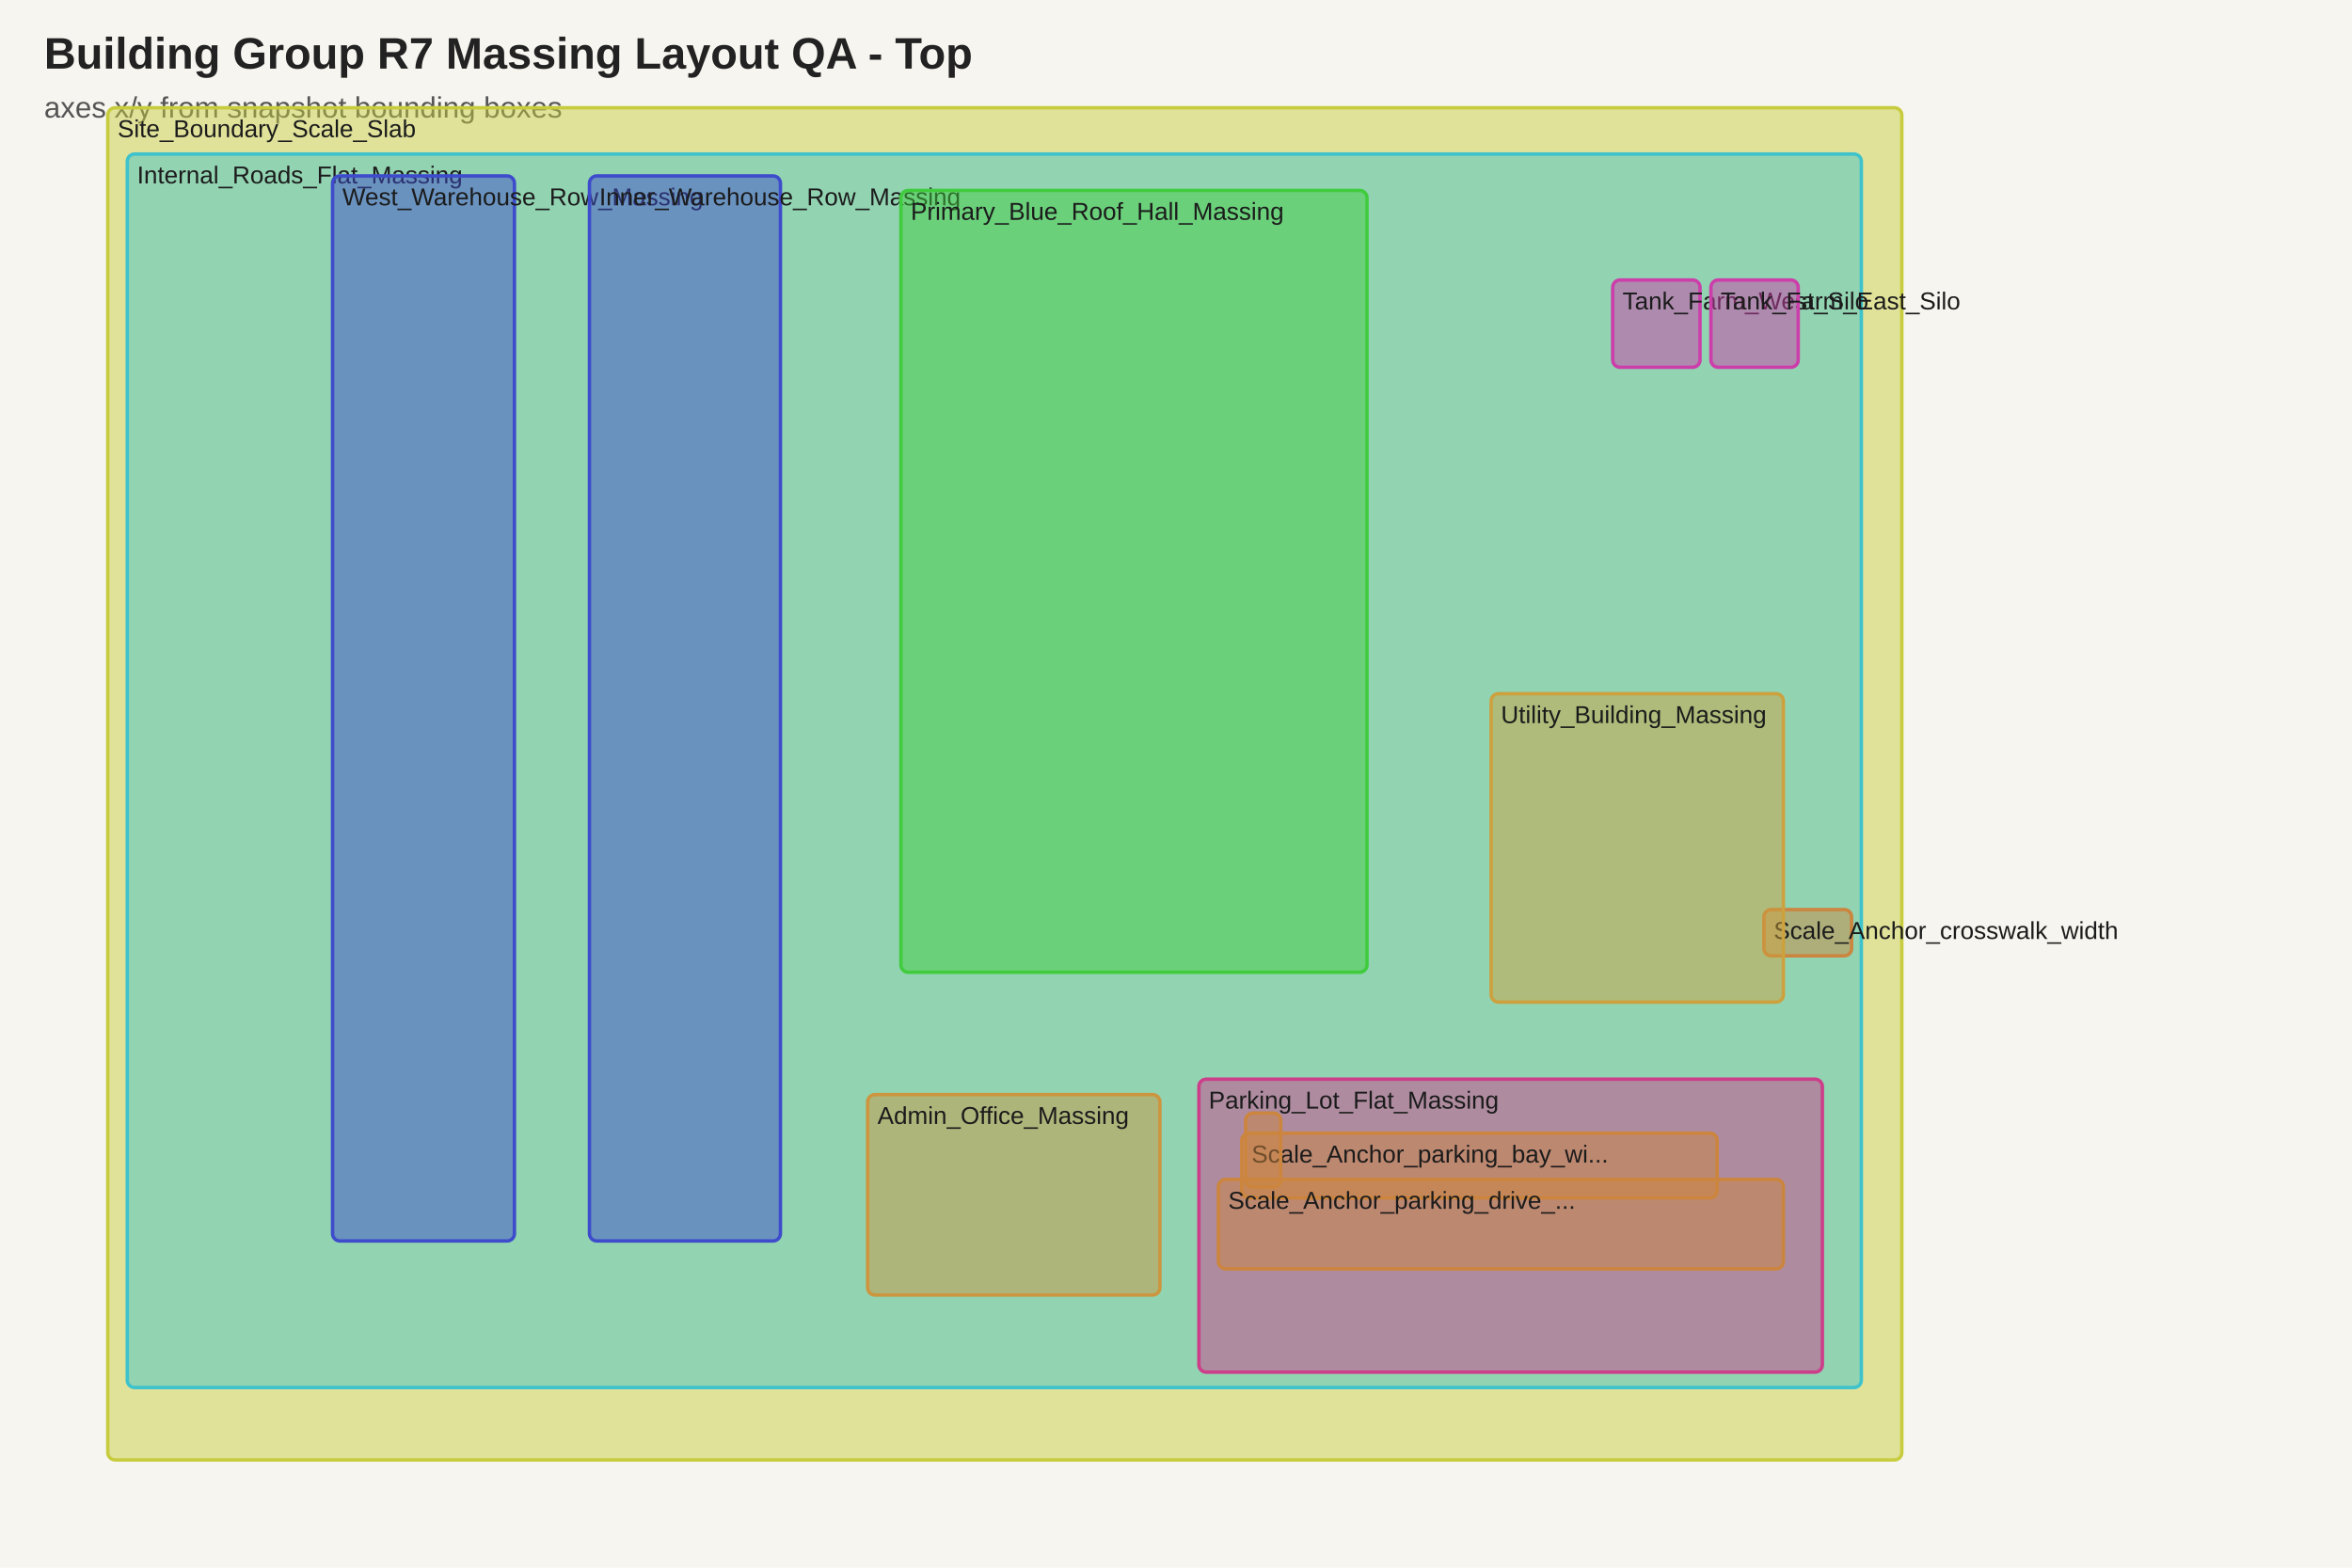
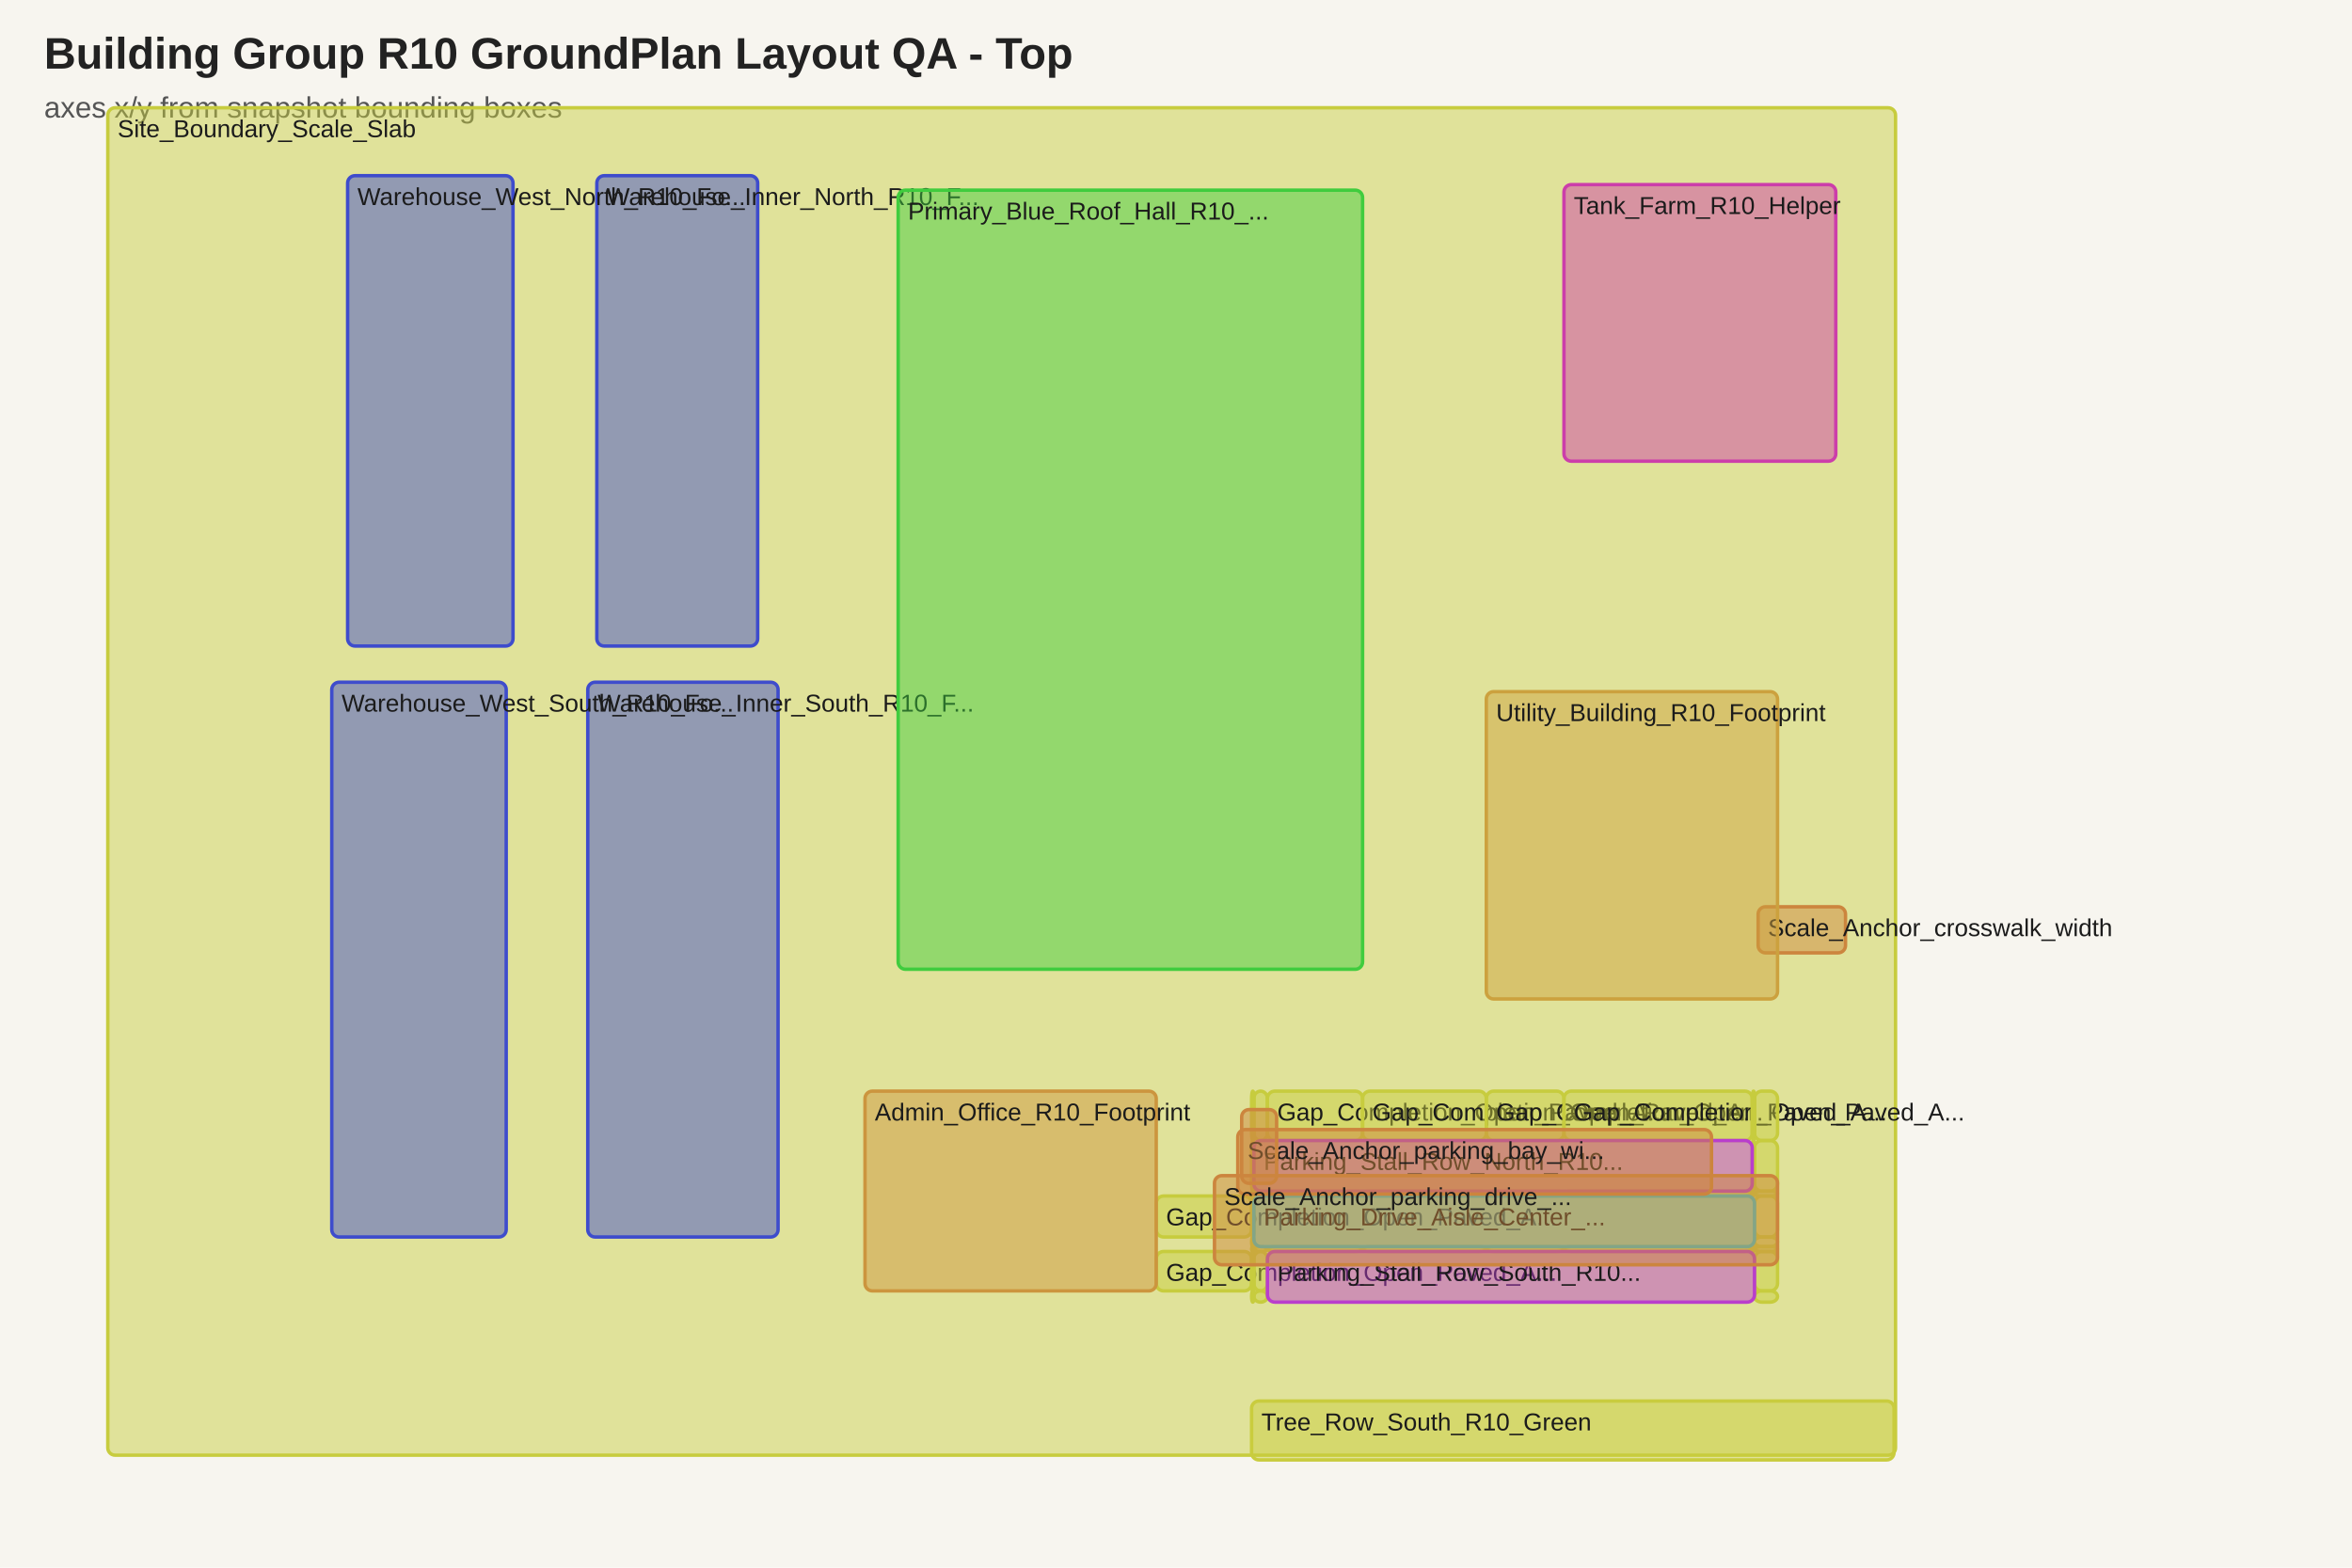
<svg xmlns="http://www.w3.org/2000/svg" width="960" height="640" viewBox="0 0 960 640" role="img" aria-label="Top preview">
  <rect width="100%" height="100%" fill="#f7f5ef" />
-   <text x="18" y="28" font-family="Arial, sans-serif" font-size="18" font-weight="700" fill="#222">Building Group R7 Massing Layout QA - Top</text>
+   <text x="18" y="28" font-family="Arial, sans-serif" font-size="18" font-weight="700" fill="#222">Building Group R10 GroundPlan Layout QA - Top</text>
  <text x="18" y="48" font-family="Arial, sans-serif" font-size="12" fill="#555">axes x/y from snapshot bounding boxes</text>
  <g font-family="Arial, sans-serif">
-     <rect x="44" y="44" width="732.245" height="552" rx="3" fill="hsl(62 58% 52%)" fill-opacity="0.48" stroke="hsl(62 58% 52%)" stroke-width="1.4" />
+     <rect x="44" y="44" width="729.684" height="550.07" rx="3" fill="hsl(62 58% 52%)" fill-opacity="0.48" stroke="hsl(62 58% 52%)" stroke-width="1.4" />
    <text x="48" y="56" font-size="10" fill="#1b1b1b">Site_Boundary_Scale_Slab</text>
-     <rect x="51.953" y="62.884" width="707.775" height="503.579" rx="3" fill="hsl(184 58% 52%)" fill-opacity="0.48" stroke="hsl(184 58% 52%)" stroke-width="1.4" />
-     <text x="55.953" y="74.884" font-size="10" fill="#1b1b1b">Internal_Roads_Flat_Massing</text>
-     <rect x="489.342" y="440.569" width="254.481" height="119.6" rx="3" fill="hsl(328 58% 52%)" fill-opacity="0.48" stroke="hsl(328 58% 52%)" stroke-width="1.4" />
-     <text x="493.342" y="452.569" font-size="10" fill="#1b1b1b">Parking_Lot_Flat_Massing</text>
-     <rect x="506.833" y="462.605" width="194.044" height="26.434" rx="3" fill="hsl(30 58% 52%)" fill-opacity="0.48" stroke="hsl(30 58% 52%)" stroke-width="1.4" />
-     <text x="510.833" y="474.605" font-size="10" fill="#1b1b1b">Scale_Anchor_parking_bay_wi...</text>
-     <rect x="508.429" y="454.413" width="14.318" height="30.219" rx="3" fill="hsl(30 58% 52%)" fill-opacity="0.48" stroke="hsl(30 58% 52%)" stroke-width="1.4" />
-     <rect x="497.294" y="481.489" width="230.623" height="36.514" rx="3" fill="hsl(30 58% 52%)" fill-opacity="0.48" stroke="hsl(30 58% 52%)" stroke-width="1.4" />
-     <text x="501.294" y="493.489" font-size="10" fill="#1b1b1b">Scale_Anchor_parking_drive_...</text>
-     <rect x="719.965" y="371.326" width="35.791" height="18.884" rx="3" fill="hsl(30 58% 52%)" fill-opacity="0.48" stroke="hsl(30 58% 52%)" stroke-width="1.4" />
-     <text x="723.965" y="383.326" font-size="10" fill="#1b1b1b">Scale_Anchor_crosswalk_width</text>
-     <rect x="354.149" y="446.863" width="119.288" height="81.832" rx="3" fill="hsl(37 58% 52%)" fill-opacity="0.48" stroke="hsl(37 58% 52%)" stroke-width="1.4" />
-     <text x="358.149" y="458.863" font-size="10" fill="#1b1b1b">Admin_Office_Massing</text>
-     <rect x="608.63" y="283.2" width="119.288" height="125.895" rx="3" fill="hsl(42 58% 52%)" fill-opacity="0.48" stroke="hsl(42 58% 52%)" stroke-width="1.4" />
-     <text x="612.63" y="295.2" font-size="10" fill="#1b1b1b">Utility_Building_Massing</text>
-     <rect x="135.737" y="71.817" width="74.236" height="434.801" rx="3" fill="hsl(234 58% 52%)" fill-opacity="0.48" stroke="hsl(234 58% 52%)" stroke-width="1.4" />
-     <text x="139.737" y="83.817" font-size="10" fill="#1b1b1b">West_Warehouse_Row_Massing</text>
-     <rect x="240.595" y="71.817" width="77.948" height="434.801" rx="3" fill="hsl(234 58% 52%)" fill-opacity="0.48" stroke="hsl(234 58% 52%)" stroke-width="1.4" />
-     <text x="244.595" y="83.817" font-size="10" fill="#1b1b1b">Inner_Warehouse_Row_Massing</text>
-     <rect x="658.253" y="114.312" width="35.628" height="35.628" rx="3" fill="hsl(314 58% 52%)" fill-opacity="0.48" stroke="hsl(314 58% 52%)" stroke-width="1.4" />
-     <text x="662.253" y="126.312" font-size="10" fill="#1b1b1b">Tank_Farm_West_Silo</text>
-     <rect x="698.333" y="114.312" width="35.628" height="35.628" rx="3" fill="hsl(314 58% 52%)" fill-opacity="0.48" stroke="hsl(314 58% 52%)" stroke-width="1.4" />
-     <text x="702.333" y="126.312" font-size="10" fill="#1b1b1b">Tank_Farm_East_Silo</text>
-     <rect x="367.724" y="77.746" width="190.23" height="319.184" rx="3" fill="hsl(119 58% 52%)" fill-opacity="0.48" stroke="hsl(119 58% 52%)" stroke-width="1.4" />
-     <text x="371.724" y="89.746" font-size="10" fill="#1b1b1b">Primary_Blue_Roof_Hall_Massing</text>
+     <rect x="510.846" y="445.454" width="1" height="20.157" rx="3" fill="hsl(62 58% 52%)" fill-opacity="0.48" stroke="hsl(62 58% 52%)" stroke-width="1.4" />
+     <rect x="511.771" y="445.454" width="5.548" height="20.157" rx="3" fill="hsl(62 58% 52%)" fill-opacity="0.48" stroke="hsl(62 58% 52%)" stroke-width="1.4" />
+     <rect x="517.319" y="445.454" width="38.838" height="20.157" rx="3" fill="hsl(62 58% 52%)" fill-opacity="0.48" stroke="hsl(62 58% 52%)" stroke-width="1.4" />
+     <text x="521.319" y="457.454" font-size="10" fill="#1b1b1b">Gap_Completion_Open_Paved_A...</text>
+     <rect x="556.157" y="445.454" width="50.498" height="20.157" rx="3" fill="hsl(62 58% 52%)" fill-opacity="0.48" stroke="hsl(62 58% 52%)" stroke-width="1.4" />
+     <text x="560.157" y="457.454" font-size="10" fill="#1b1b1b">Gap_Completion_Open_Paved_A...</text>
+     <rect x="606.655" y="445.454" width="31.699" height="20.157" rx="3" fill="hsl(62 58% 52%)" fill-opacity="0.48" stroke="hsl(62 58% 52%)" stroke-width="1.4" />
+     <text x="610.655" y="457.454" font-size="10" fill="#1b1b1b">Gap_Completion_Open_Paved_A...</text>
+     <rect x="638.354" y="445.454" width="76.852" height="20.157" rx="3" fill="hsl(62 58% 52%)" fill-opacity="0.48" stroke="hsl(62 58% 52%)" stroke-width="1.4" />
+     <text x="642.354" y="457.454" font-size="10" fill="#1b1b1b">Gap_Completion_Open_Paved_A...</text>
+     <rect x="715.206" y="445.454" width="1" height="20.157" rx="3" fill="hsl(62 58% 52%)" fill-opacity="0.48" stroke="hsl(62 58% 52%)" stroke-width="1.4" />
+     <rect x="716.131" y="445.454" width="9.395" height="20.157" rx="3" fill="hsl(62 58% 52%)" fill-opacity="0.48" stroke="hsl(62 58% 52%)" stroke-width="1.4" />
+     <rect x="510.846" y="465.612" width="1" height="20.679" rx="3" fill="hsl(62 58% 52%)" fill-opacity="0.48" stroke="hsl(62 58% 52%)" stroke-width="1.4" />
+     <rect x="715.206" y="465.612" width="1" height="20.679" rx="3" fill="hsl(62 58% 52%)" fill-opacity="0.48" stroke="hsl(62 58% 52%)" stroke-width="1.4" />
+     <rect x="716.131" y="465.612" width="9.395" height="20.679" rx="3" fill="hsl(62 58% 52%)" fill-opacity="0.48" stroke="hsl(62 58% 52%)" stroke-width="1.4" />
+     <rect x="510.846" y="486.291" width="1" height="1.97" rx="3" fill="hsl(62 58% 52%)" fill-opacity="0.48" stroke="hsl(62 58% 52%)" stroke-width="1.4" />
+     <rect x="511.771" y="486.291" width="5.548" height="1.97" rx="3" fill="hsl(62 58% 52%)" fill-opacity="0.48" stroke="hsl(62 58% 52%)" stroke-width="1.4" />
+     <rect x="517.319" y="486.291" width="38.838" height="1.97" rx="3" fill="hsl(62 58% 52%)" fill-opacity="0.48" stroke="hsl(62 58% 52%)" stroke-width="1.4" />
+     <rect x="556.157" y="486.291" width="50.498" height="1.97" rx="3" fill="hsl(62 58% 52%)" fill-opacity="0.48" stroke="hsl(62 58% 52%)" stroke-width="1.4" />
+     <rect x="606.655" y="486.291" width="31.699" height="1.97" rx="3" fill="hsl(62 58% 52%)" fill-opacity="0.48" stroke="hsl(62 58% 52%)" stroke-width="1.4" />
+     <rect x="638.354" y="486.291" width="76.852" height="1.97" rx="3" fill="hsl(62 58% 52%)" fill-opacity="0.48" stroke="hsl(62 58% 52%)" stroke-width="1.4" />
+     <rect x="715.206" y="486.291" width="1" height="1.97" rx="3" fill="hsl(62 58% 52%)" fill-opacity="0.48" stroke="hsl(62 58% 52%)" stroke-width="1.4" />
+     <rect x="716.131" y="486.291" width="9.395" height="1.97" rx="3" fill="hsl(62 58% 52%)" fill-opacity="0.48" stroke="hsl(62 58% 52%)" stroke-width="1.4" />
+     <rect x="471.935" y="488.26" width="38.912" height="16.741" rx="3" fill="hsl(62 58% 52%)" fill-opacity="0.48" stroke="hsl(62 58% 52%)" stroke-width="1.4" />
+     <text x="475.935" y="500.26" font-size="10" fill="#1b1b1b">Gap_Completion_Open_Paved_A...</text>
+     <rect x="510.846" y="488.26" width="1" height="16.741" rx="3" fill="hsl(62 58% 52%)" fill-opacity="0.48" stroke="hsl(62 58% 52%)" stroke-width="1.4" />
+     <rect x="716.131" y="488.26" width="9.395" height="16.741" rx="3" fill="hsl(62 58% 52%)" fill-opacity="0.48" stroke="hsl(62 58% 52%)" stroke-width="1.4" />
+     <rect x="510.846" y="505.001" width="1" height="3.939" rx="3" fill="hsl(62 58% 52%)" fill-opacity="0.48" stroke="hsl(62 58% 52%)" stroke-width="1.4" />
+     <rect x="716.131" y="505.001" width="9.395" height="3.939" rx="3" fill="hsl(62 58% 52%)" fill-opacity="0.48" stroke="hsl(62 58% 52%)" stroke-width="1.4" />
+     <rect x="510.846" y="508.94" width="1" height="1.97" rx="3" fill="hsl(62 58% 52%)" fill-opacity="0.48" stroke="hsl(62 58% 52%)" stroke-width="1.4" />
+     <rect x="511.771" y="508.94" width="5.548" height="1.97" rx="3" fill="hsl(62 58% 52%)" fill-opacity="0.48" stroke="hsl(62 58% 52%)" stroke-width="1.4" />
+     <rect x="517.319" y="508.94" width="38.838" height="1.97" rx="3" fill="hsl(62 58% 52%)" fill-opacity="0.48" stroke="hsl(62 58% 52%)" stroke-width="1.4" />
+     <rect x="556.157" y="508.94" width="50.498" height="1.97" rx="3" fill="hsl(62 58% 52%)" fill-opacity="0.48" stroke="hsl(62 58% 52%)" stroke-width="1.4" />
+     <rect x="606.655" y="508.94" width="31.699" height="1.97" rx="3" fill="hsl(62 58% 52%)" fill-opacity="0.48" stroke="hsl(62 58% 52%)" stroke-width="1.4" />
+     <rect x="638.354" y="508.94" width="76.852" height="1.97" rx="3" fill="hsl(62 58% 52%)" fill-opacity="0.48" stroke="hsl(62 58% 52%)" stroke-width="1.4" />
+     <rect x="715.206" y="508.94" width="1" height="1.97" rx="3" fill="hsl(62 58% 52%)" fill-opacity="0.48" stroke="hsl(62 58% 52%)" stroke-width="1.4" />
+     <rect x="716.131" y="508.94" width="9.395" height="1.97" rx="3" fill="hsl(62 58% 52%)" fill-opacity="0.48" stroke="hsl(62 58% 52%)" stroke-width="1.4" />
+     <rect x="471.935" y="510.909" width="38.912" height="16.091" rx="3" fill="hsl(62 58% 52%)" fill-opacity="0.48" stroke="hsl(62 58% 52%)" stroke-width="1.4" />
+     <text x="475.935" y="522.909" font-size="10" fill="#1b1b1b">Gap_Completion_Open_Paved_A...</text>
+     <rect x="510.846" y="510.909" width="1" height="16.091" rx="3" fill="hsl(62 58% 52%)" fill-opacity="0.48" stroke="hsl(62 58% 52%)" stroke-width="1.4" />
+     <rect x="511.771" y="510.909" width="5.548" height="16.091" rx="3" fill="hsl(62 58% 52%)" fill-opacity="0.48" stroke="hsl(62 58% 52%)" stroke-width="1.4" />
+     <rect x="716.131" y="510.909" width="9.395" height="16.091" rx="3" fill="hsl(62 58% 52%)" fill-opacity="0.48" stroke="hsl(62 58% 52%)" stroke-width="1.4" />
+     <rect x="510.846" y="527" width="1" height="4.589" rx="3" fill="hsl(62 58% 52%)" fill-opacity="0.48" stroke="hsl(62 58% 52%)" stroke-width="1.4" />
+     <rect x="511.771" y="527" width="5.548" height="4.589" rx="3" fill="hsl(62 58% 52%)" fill-opacity="0.48" stroke="hsl(62 58% 52%)" stroke-width="1.4" />
+     <rect x="716.131" y="527" width="9.395" height="4.589" rx="3" fill="hsl(62 58% 52%)" fill-opacity="0.48" stroke="hsl(62 58% 52%)" stroke-width="1.4" />
+     <rect x="511.771" y="465.612" width="203.435" height="20.679" rx="3" fill="hsl(292 58% 52%)" fill-opacity="0.48" stroke="hsl(292 58% 52%)" stroke-width="1.4" />
+     <text x="515.771" y="477.612" font-size="10" fill="#1b1b1b">Parking_Stall_Row_North_R10...</text>
+     <rect x="517.319" y="510.909" width="198.811" height="20.679" rx="3" fill="hsl(292 58% 52%)" fill-opacity="0.48" stroke="hsl(292 58% 52%)" stroke-width="1.4" />
+     <text x="521.319" y="522.909" font-size="10" fill="#1b1b1b">Parking_Stall_Row_South_R10...</text>
+     <rect x="511.771" y="488.26" width="204.36" height="20.679" rx="3" fill="hsl(184 58% 52%)" fill-opacity="0.48" stroke="hsl(184 58% 52%)" stroke-width="1.4" />
+     <text x="515.771" y="500.26" font-size="10" fill="#1b1b1b">Parking_Drive_Aisle_Center_...</text>
+     <rect x="638.354" y="75.364" width="110.946" height="112.909" rx="3" fill="hsl(314 58% 52%)" fill-opacity="0.48" stroke="hsl(314 58% 52%)" stroke-width="1.4" />
+     <text x="642.354" y="87.364" font-size="10" fill="#1b1b1b">Tank_Farm_R10_Helper</text>
+     <rect x="510.846" y="571.963" width="262.228" height="24.037" rx="3" fill="hsl(61 58% 52%)" fill-opacity="0.48" stroke="hsl(61 58% 52%)" stroke-width="1.4" />
+     <text x="514.846" y="583.963" font-size="10" fill="#1b1b1b">Tree_Row_South_R10_Green</text>
+     <rect x="505.215" y="461.141" width="193.365" height="26.342" rx="3" fill="hsl(30 58% 52%)" fill-opacity="0.48" stroke="hsl(30 58% 52%)" stroke-width="1.4" />
+     <text x="509.215" y="473.141" font-size="10" fill="#1b1b1b">Scale_Anchor_parking_bay_wi...</text>
+     <rect x="506.805" y="452.978" width="14.268" height="30.113" rx="3" fill="hsl(30 58% 52%)" fill-opacity="0.48" stroke="hsl(30 58% 52%)" stroke-width="1.4" />
+     <rect x="495.709" y="479.959" width="229.817" height="36.386" rx="3" fill="hsl(30 58% 52%)" fill-opacity="0.48" stroke="hsl(30 58% 52%)" stroke-width="1.4" />
+     <text x="499.709" y="491.959" font-size="10" fill="#1b1b1b">Scale_Anchor_parking_drive_...</text>
+     <rect x="717.601" y="370.182" width="35.666" height="18.818" rx="3" fill="hsl(30 58% 52%)" fill-opacity="0.48" stroke="hsl(30 58% 52%)" stroke-width="1.4" />
+     <text x="721.601" y="382.182" font-size="10" fill="#1b1b1b">Scale_Anchor_crosswalk_width</text>
+     <rect x="353.064" y="445.454" width="118.871" height="81.546" rx="3" fill="hsl(37 58% 52%)" fill-opacity="0.48" stroke="hsl(37 58% 52%)" stroke-width="1.4" />
+     <text x="357.064" y="457.454" font-size="10" fill="#1b1b1b">Admin_Office_R10_Footprint</text>
+     <rect x="606.655" y="282.364" width="118.871" height="125.455" rx="3" fill="hsl(42 58% 52%)" fill-opacity="0.48" stroke="hsl(42 58% 52%)" stroke-width="1.4" />
+     <text x="610.655" y="294.364" font-size="10" fill="#1b1b1b">Utility_Building_R10_Footprint</text>
+     <rect x="243.607" y="71.72" width="65.654" height="192.022" rx="3" fill="hsl(234 58% 52%)" fill-opacity="0.48" stroke="hsl(234 58% 52%)" stroke-width="1.4" />
+     <text x="247.607" y="83.72" font-size="10" fill="#1b1b1b">Warehouse_Inner_North_R10_F...</text>
+     <rect x="239.908" y="278.513" width="77.675" height="226.488" rx="3" fill="hsl(234 58% 52%)" fill-opacity="0.48" stroke="hsl(234 58% 52%)" stroke-width="1.4" />
+     <text x="243.908" y="290.513" font-size="10" fill="#1b1b1b">Warehouse_Inner_South_R10_F...</text>
+     <rect x="141.889" y="71.72" width="67.504" height="192.022" rx="3" fill="hsl(234 58% 52%)" fill-opacity="0.48" stroke="hsl(234 58% 52%)" stroke-width="1.4" />
+     <text x="145.889" y="83.72" font-size="10" fill="#1b1b1b">Warehouse_West_North_R10_Fo...</text>
+     <rect x="135.417" y="278.513" width="71.202" height="226.488" rx="3" fill="hsl(234 58% 52%)" fill-opacity="0.48" stroke="hsl(234 58% 52%)" stroke-width="1.4" />
+     <text x="139.417" y="290.513" font-size="10" fill="#1b1b1b">Warehouse_West_South_R10_Fo...</text>
+     <rect x="366.592" y="77.628" width="189.565" height="318.068" rx="3" fill="hsl(119 58% 52%)" fill-opacity="0.48" stroke="hsl(119 58% 52%)" stroke-width="1.4" />
+     <text x="370.592" y="89.628" font-size="10" fill="#1b1b1b">Primary_Blue_Roof_Hall_R10_...</text>
  </g>
</svg>
